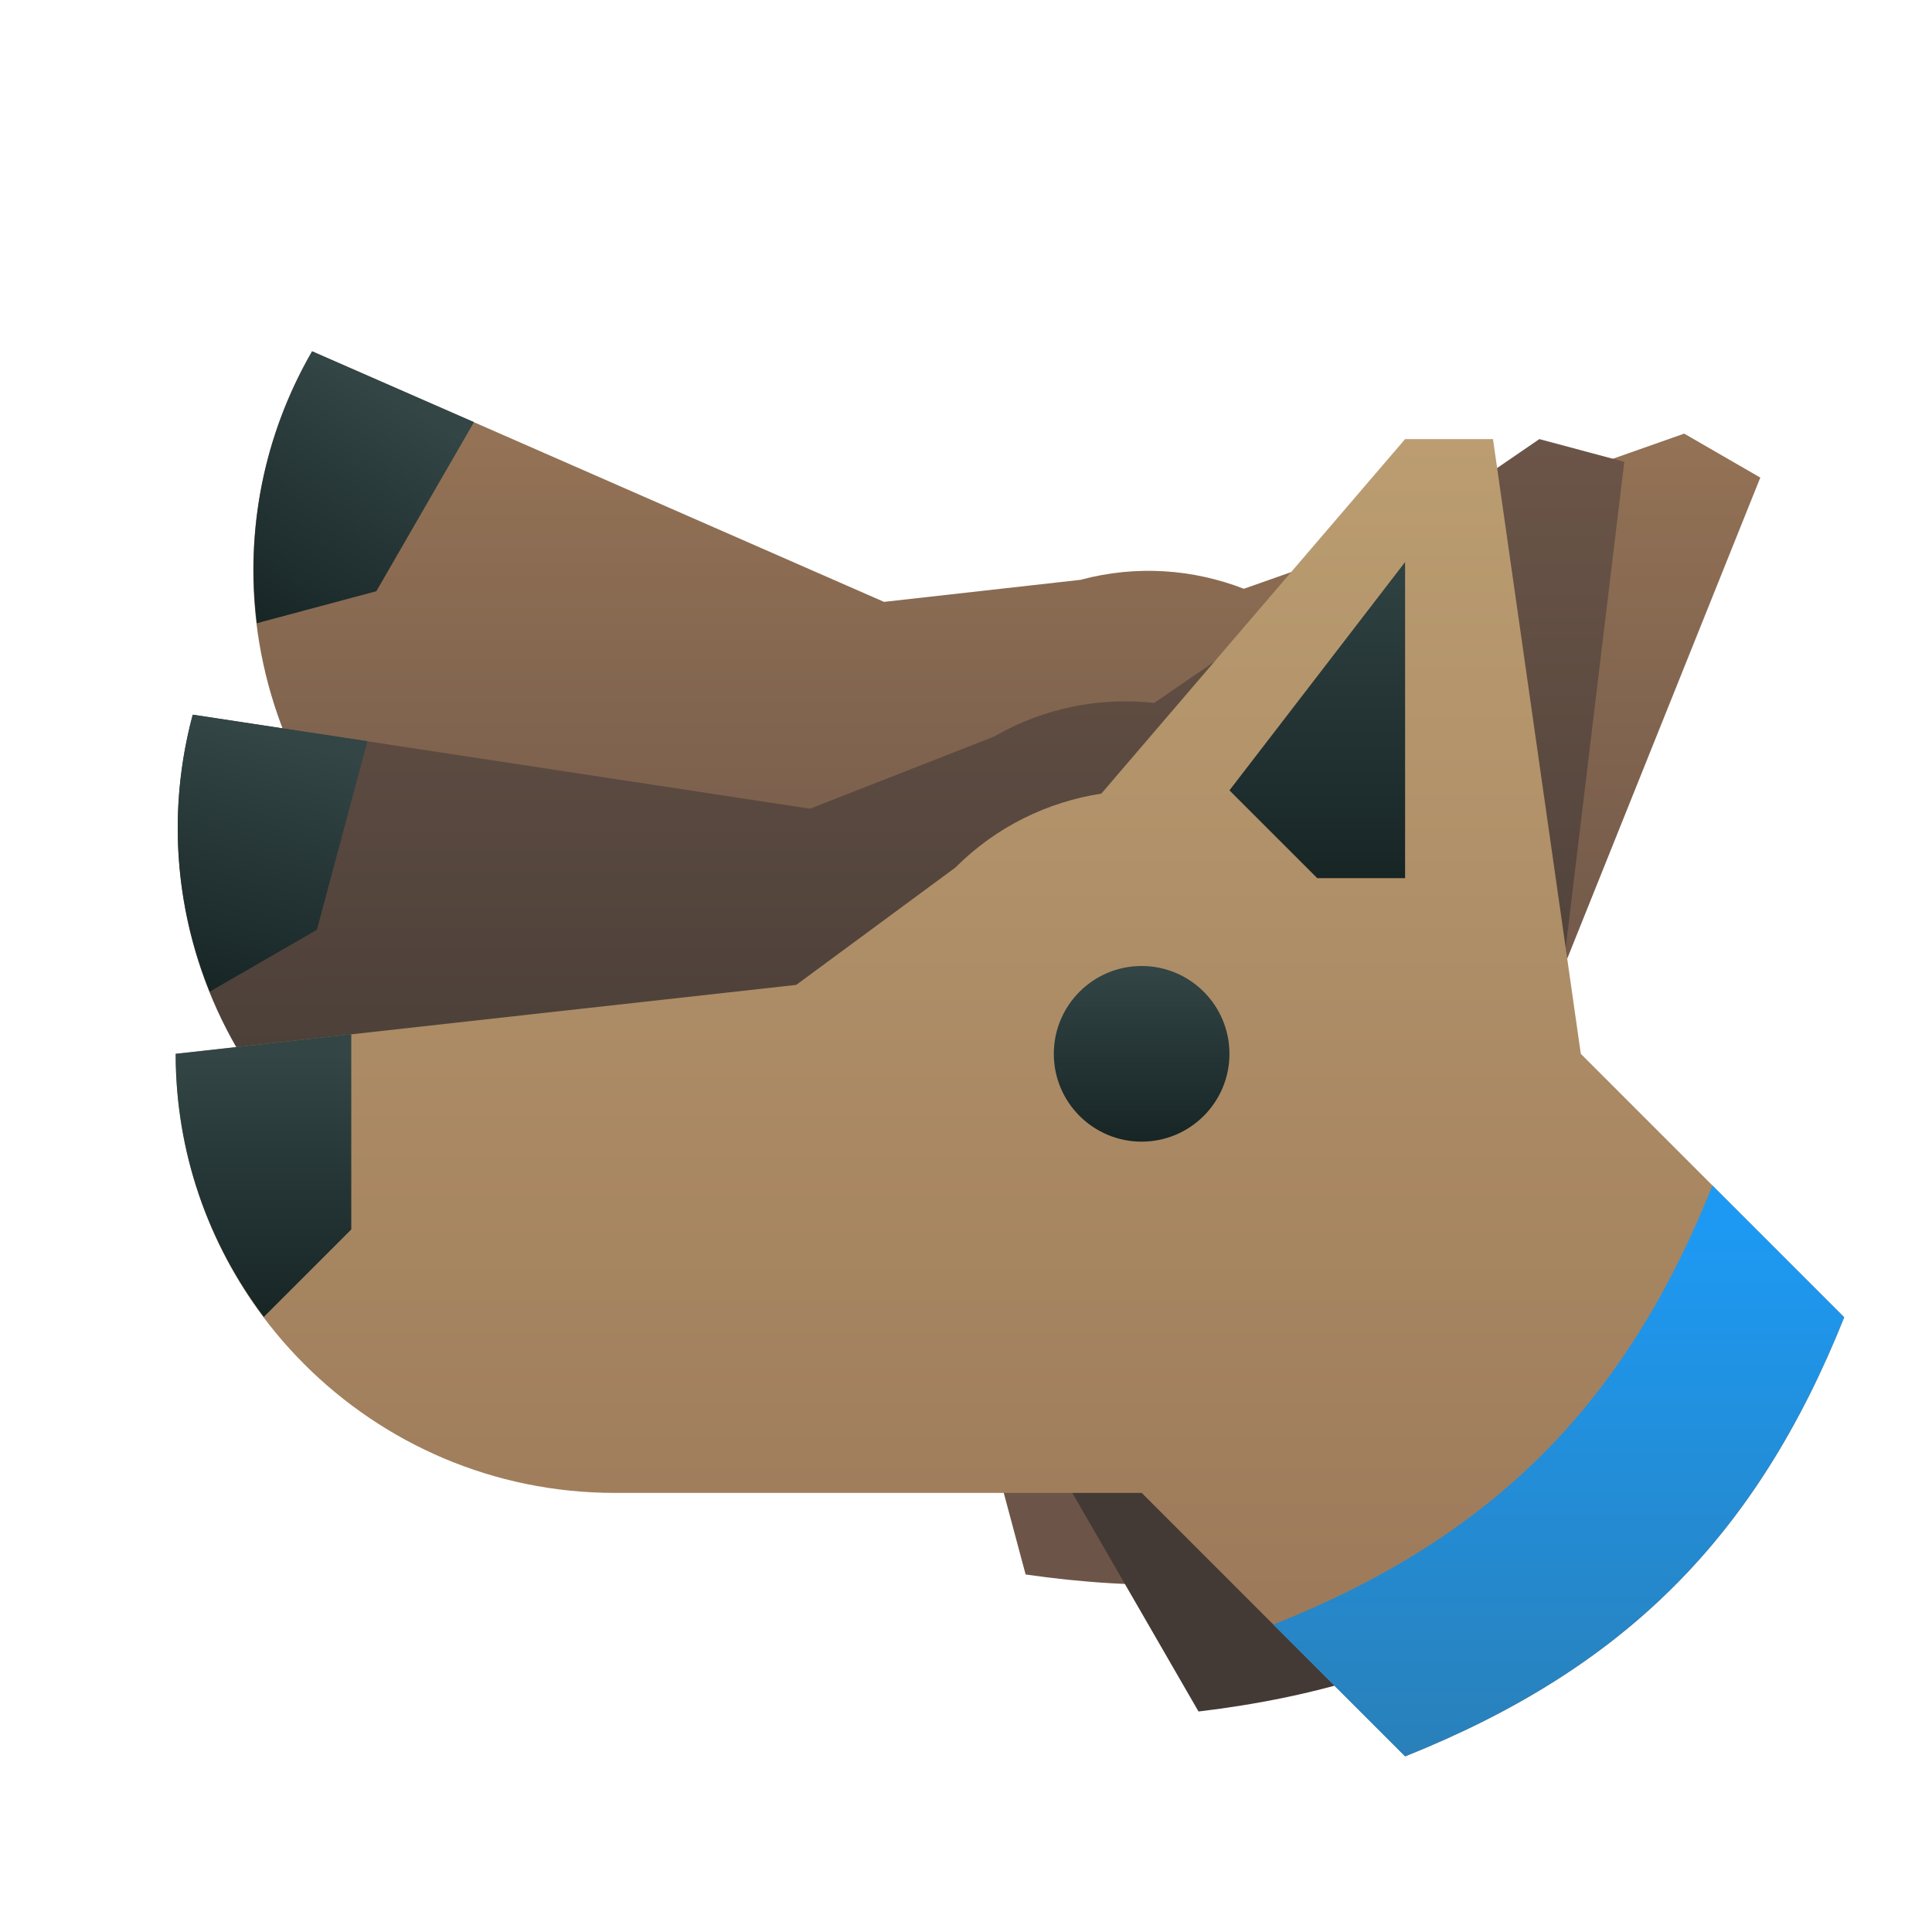
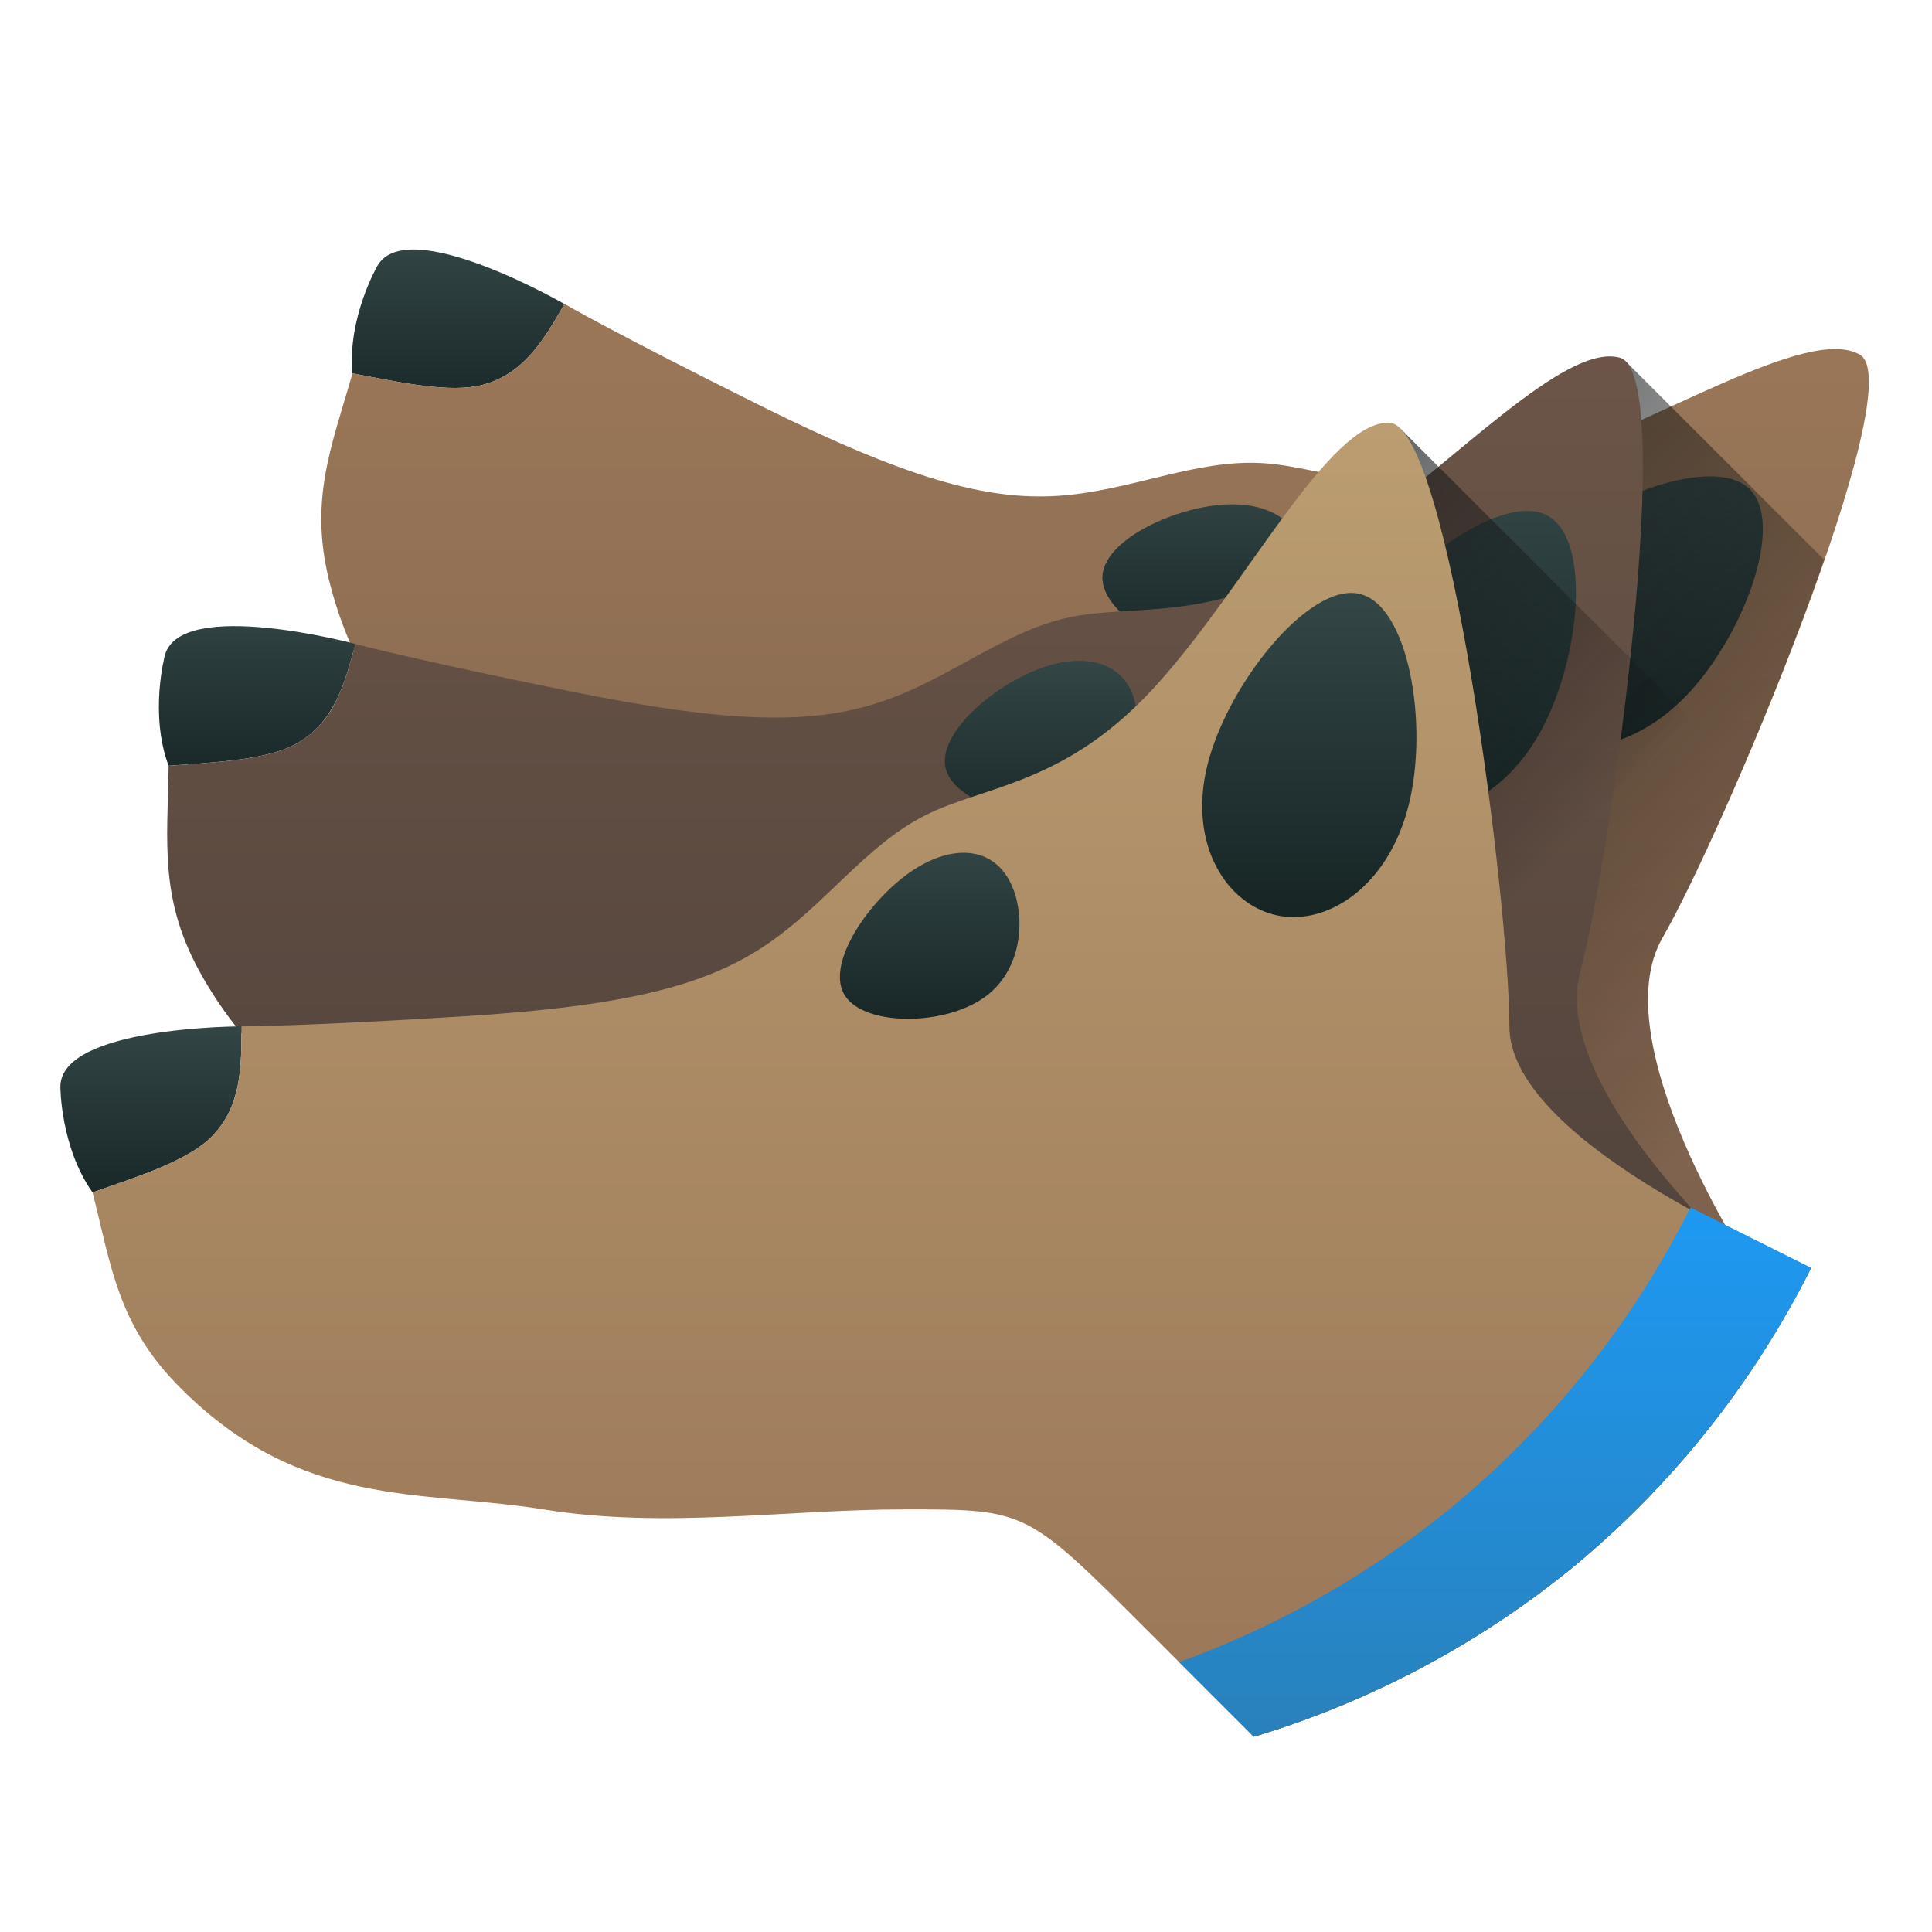
- <svg xmlns="http://www.w3.org/2000/svg" xmlns:xlink="http://www.w3.org/1999/xlink" height="22" width="22">
+ <svg xmlns="http://www.w3.org/2000/svg" xmlns:xlink="http://www.w3.org/1999/xlink" height="32" width="32">
+   <linearGradient id="i" gradientUnits="userSpaceOnUse" x1="27" x2="27" y1="28" y2="5">
+     <stop offset="0" stop-color="#433a35" />
+     <stop offset="1" stop-color="#6c5548" />
+   </linearGradient>
+   <linearGradient id="d" gradientUnits="userSpaceOnUse" x1="31" x2="31" y1="28" y2="5">
+     <stop offset="0" stop-color="#6c5548" />
+     <stop offset="1" stop-color="#997657" />
+   </linearGradient>
  <linearGradient id="a">
+     <stop offset="0" stop-color="#292c2f" />
+     <stop offset="1" stop-opacity="0" />
+   </linearGradient>
+   <linearGradient id="l" gradientUnits="userSpaceOnUse" x1="3" x2="10" xlink:href="#a" y1="23" y2="30" />
+   <linearGradient id="g" gradientUnits="userSpaceOnUse" x1="5" x2="17" xlink:href="#a" y1="18" y2="30" />
+   <linearGradient id="b">
    <stop offset="0" stop-color="#172525" />
    <stop offset="1" stop-color="#334545" />
  </linearGradient>
-   <linearGradient id="b" gradientUnits="userSpaceOnUse" x1="1" x2="1" y1="20" y2="5">
+   <linearGradient id="q" gradientUnits="userSpaceOnUse" x1="21" x2="21" y1="29" y2="20">
+     <stop offset="0" stop-color="#2980b9" />
+     <stop offset="1" stop-color="#1d99f3" />
+   </linearGradient>
+   <linearGradient id="n" gradientUnits="userSpaceOnUse" x1="23" x2="23" y1="28" y2="6">
    <stop offset="0" stop-color="#997657" />
    <stop offset="1" stop-color="#bb9d71" />
  </linearGradient>
-   <linearGradient id="c" gradientUnits="userSpaceOnUse" x1="3" x2="3" xlink:href="#a" y1="15" y2="12" />
-   <linearGradient id="d" gradientUnits="userSpaceOnUse" x1="11" x2="11" xlink:href="#a" y1="13" y2="11" />
-   <linearGradient id="e" gradientUnits="userSpaceOnUse" x1="15" x2="15" xlink:href="#a" y1="10" y2="6" />
-   <linearGradient id="f" gradientUnits="userSpaceOnUse" x1="2.319" x2="-.011" y1="17.672" y2="8.979">
-     <stop offset="0" stop-color="#433a35" />
-     <stop offset="1" stop-color="#6c5548" />
-   </linearGradient>
-   <linearGradient id="g" gradientUnits="userSpaceOnUse" x1="3.655" x2="-.345" y1="19.705" y2="12.777">
-     <stop offset="0" stop-color="#6c5548" />
-     <stop offset="1" stop-color="#997657" />
-   </linearGradient>
-   <linearGradient id="h" gradientUnits="userSpaceOnUse" x1="20" x2="20" y1="20" y2="14">
-     <stop offset="0" stop-color="#2980b9" />
-     <stop offset="1" stop-color="#1d99f3" />
-   </linearGradient>
-   <g fill="#800000" transform="translate(22 -1)">
-     <path d="m1 13c0 2.761 2.239 5 5 5h7v-5z" opacity=".35" stroke-linejoin="round" stroke-width="3.317" />
-     <path d="m1 13 9-1v2z" opacity=".35" />
-     <path d="m7 13 2.879-2.121 1.121-.379v2.5z" opacity=".35" />
-     <path d="m14.121 10.879c1.172 1.172 1.172 3.071 0 4.243s-3.071 1.172-4.243 0c-1.172-1.172-1.171-3.071 0-4.242 1.172-1.172 3.071-1.172 4.242-0z" opacity=".35" stroke-linejoin="round" stroke-width="2" />
-     <path d="m9 13 6-7h1l1 7z" opacity=".35" />
-     <path d="m13 9-5 5 7 7 5-5z" opacity=".35" />
-   </g>
-   <g stroke-linejoin="round" stroke-width="3.317" transform="matrix(.8660254 .5 -.5 .8660254 8.687614 -6.892305)">
-     <path d="m15 5-3.459 4.037c-.608.094-1.194.373-1.662.842l-1.812 1.336-7.066.785c0 2.761 2.239 5 5 5h6l3 3c2.5-1 4-2.5 5-5l-3-3-1-7z" fill="url(#g)" />
-     <path d="m3 11.777-2 .223c0 1.126.375 2.162 1.004 2.996l.996-.996z" fill="url(#c)" />
-   </g>
-   <g stroke-linejoin="round" stroke-width="3.317" transform="matrix(.9659258 .258819 -.258819 .9659258 4.334198 -3.711915)">
-     <path d="m15 5-3.459 4.037c-.608.094-1.194.373-1.662.842l-1.812 1.336-7.066.785c0 2.761 2.239 5 5 5h6l3 3c2.5-1 4-2.5 5-5l-3-3-1-7z" fill="url(#f)" />
-     <path d="m3 11.777-2 .223c0 1.126.375 2.162 1.004 2.996l.996-.996z" fill="url(#c)" />
-   </g>
-   <g transform="translate(1)">
-     <path d="m15 5-3.459 4.037c-.608.094-1.194.373-1.662.842l-1.812 1.336-7.066.785c0 2.761 2.239 5 5 5h6l3 3c2.5-1 4-2.5 5-5l-3-3-1-7z" fill="url(#b)" stroke-linejoin="round" stroke-width="3.317" />
-     <path d="m3 11.777-2 .223c0 1.126.375 2.162 1.004 2.996l.996-.996z" fill="url(#c)" stroke-linejoin="round" stroke-width="3.317" />
-     <circle cx="12" cy="12" fill="url(#d)" r="1" />
-     <path d="m15 6.4-2 2.6 1 1h1z" fill="url(#e)" />
-     <path d="m18.5 13.5c-1 2.5-2.5 4-5 5l1.5 1.5c2.5-1 4-2.5 5-5z" fill="url(#h)" stroke-linejoin="round" stroke-width="3.317" />
-   </g>
+   <linearGradient id="m" gradientUnits="userSpaceOnUse" x1="8" x2="8" xlink:href="#b" y1="23" y2="20" />
+   <linearGradient id="h" gradientUnits="userSpaceOnUse" x1="7.781" x2="7.005" xlink:href="#b" y1="22.743" y2="19.845" />
+   <linearGradient id="c" gradientUnits="userSpaceOnUse" x1="8.813" x2="7.313" xlink:href="#b" y1="22.376" y2="19.778" />
+   <linearGradient id="p" gradientUnits="userSpaceOnUse" x1="27" x2="27" xlink:href="#b" y1="18" y2="13" />
+   <linearGradient id="o" gradientUnits="userSpaceOnUse" x1="20" x2="20" xlink:href="#b" y1="20" y2="17" />
+   <linearGradient id="k" gradientUnits="userSpaceOnUse" x1="28.325" x2="26.772" xlink:href="#b" y1="18.274" y2="12.478" />
+   <linearGradient id="j" gradientUnits="userSpaceOnUse" x1="20.597" x2="19.821" xlink:href="#b" y1="20.344" y2="17.447" />
+   <linearGradient id="f" gradientUnits="userSpaceOnUse" x1="28.268" x2="25.768" xlink:href="#b" y1="18.072" y2="13.742" />
+   <linearGradient id="e" gradientUnits="userSpaceOnUse" x1="21.206" x2="19.706" xlink:href="#b" y1="19.84" y2="17.242" />
+   <path d="M6.533 22.75c.769-.268 1.574-.524 1.967-.918.25-.25.375-.541.438-.853C9 20.666 9 20.333 9 20c0 0-3 0-3 1 0 0 0 1 .533 1.75z" fill="url(#c)" transform="rotate(30 37.098 13.17)" />
+   <path d="M9.35 4.035c-.167.289-.333.577-.543.817-.21.239-.465.43-.807.521-.538.144-1.362-.037-2.162-.19-.348 1.228-.744 2.127-.356 3.55.732 2.731 2.605 3.434 4.198 4.732 1.592 1.297 3.463 2 5.195 3s1.733.998 2.465 3.73l1.465 5.465 4.695.98A15.264 15.264 0 0 0 26 25a15.34 15.34 0 0 0 3.18-3.566L29 20s-2.465-3.733-1.465-5.465 4.136-9.16 3.27-9.66-3.354 1.142-5.487 1.836c-2.132.694-3.288.028-4.404-.04s-2.192.464-3.393.542c-1.2.077-2.52-.299-4.914-1.488-2.394-1.19-3.257-1.69-3.257-1.69z" fill="url(#d)" transform="translate(0 1)" />
+   <path d="M19 19.5c-.333-.501.334-1.501 1-2 .667-.5 1.334-.5 1.667-.001s.333 1.497-.334 1.999c-.668.502-1.999.502-2.332.001z" fill="url(#e)" transform="rotate(30 37.098 13.17)" />
+   <path d="M27.5 12.832c.833.167 1.166 2.166.833 3.5-.332 1.334-1.33 2-2.166 1.833S24.667 17 25 15.666c.334-1.334 1.668-3 2.5-2.834z" fill="url(#f)" transform="rotate(30 37.098 13.17)" />
+   <path d="M26.916 5.975L27 10l-1 2v5H14.008c.29.152.582.3.867.465 1.732 1 1.733.998 2.465 3.73l1.465 5.465 4.695.98A15.264 15.264 0 0 0 26 26a15.34 15.34 0 0 0 3.18-3.566L29 21s-2.465-3.733-1.465-5.465c.579-1.002 1.858-3.895 2.678-6.265z" fill="url(#g)" />
+   <path d="M6.533 22.75c.769-.268 1.574-.524 1.967-.918.25-.25.375-.541.438-.853C9 20.666 9 20.333 9 20c0 0-3 0-3 1 0 0 0 1 .533 1.75z" fill="url(#h)" transform="rotate(15 42.894 3.51)" />
+   <path d="M26.635 4.904c-1.02.036-2.866 2.067-4.63 3.213-1.88 1.222-3.17.878-4.265 1.102s-1.997 1.017-3.136 1.402c-1.14.386-2.513.364-5.133-.166-2.621-.53-3.584-.789-3.584-.789-.087.322-.172.644-.313.93a1.608 1.608 0 0 1-.644.71c-.482.28-1.325.317-2.137.378-.018 1.275-.167 2.246.576 3.52 1.414 2.449 3.403 2.642 5.277 3.483 1.875.842 3.864 1.036 5.795 1.553 1.932.518 1.932.518 3.346 2.967l3.043 4.54A15.328 15.328 0 0 0 26 25a15.34 15.34 0 0 0 3.18-3.566L29 20s-3.346-2.967-2.828-4.898c.518-1.932 1.622-9.92.656-10.178a.657.657 0 0 0-.193-.02z" fill="url(#i)" transform="translate(0 1)" />
+   <path d="M19 19.5c-.333-.501.334-1.501 1-2 .667-.5 1.334-.5 1.667-.001s.333 1.497-.334 1.999c-.668.502-1.999.502-2.332.001z" fill="url(#j)" transform="rotate(15 42.894 3.51)" />
+   <path d="M27.5 12.832c.833.167 1.166 2.166.833 3.5-.332 1.334-1.33 2-2.166 1.833S24.667 17 25 15.666c.334-1.334 1.668-3 2.5-2.834z" fill="url(#k)" transform="rotate(15 42.894 3.51)" />
+   <path d="M23.2 7.102V23h-6.132c.205.327.42.688.72 1.207l.599.895.418 1.558.728.153 1.297 1.933A15.328 15.328 0 0 0 26 26a15.34 15.34 0 0 0 3.18-3.566L29 21s-2.465-3.733-1.465-5.465c.3-.52.797-1.575 1.317-2.781l-5.026-5.025-.002.001z" fill="url(#l)" />
+   <path d="M6.533 22.75c.769-.268 1.574-.524 1.967-.918.25-.25.375-.541.438-.853C9 20.666 9 20.333 9 20c0 0-3 0-3 1 0 0 0 1 .533 1.75z" fill="url(#m)" transform="translate(-5 -3)" />
+   <path d="M23 6c-1 0-2.332 2.665-3.832 4.332S16.334 12 15.334 12.5s-1.667 1.499-2.668 2.166-2.331 1.001-5 1.168S4 16 4 16c0 .333 0 .666-.063.979a1.607 1.607 0 0 1-.437.853c-.393.394-1.198.65-1.967.918.313 1.237.42 2.213 1.467 3.25 2 2 3.972 1.673 6 2s4 0 6 0 2 0 4 2l1.766 1.766A15.328 15.328 0 0 0 26 25a15.336 15.336 0 0 0 4-5s-5-2-5-4-1-10-2-10z" fill="url(#n)" transform="translate(0 1)" />
+   <path d="M19 19.5c-.333-.501.334-1.501 1-2 .667-.5 1.334-.5 1.667-.001s.333 1.497-.334 1.999c-.668.502-1.999.502-2.332.001z" fill="url(#o)" transform="translate(-5 -3)" />
+   <path d="M27.5 12.832c.833.167 1.166 2.166.833 3.5-.332 1.334-1.33 2-2.166 1.833S24.667 17 25 15.666c.334-1.334 1.668-3 2.5-2.834z" fill="url(#p)" transform="translate(-5 -3)" />
+   <path d="M28 20a15.336 15.336 0 0 1-4 5 15.34 15.34 0 0 1-4.47 2.53l1.236 1.236A15.328 15.328 0 0 0 26 26a15.336 15.336 0 0 0 4-5z" fill="url(#q)" />
</svg>
